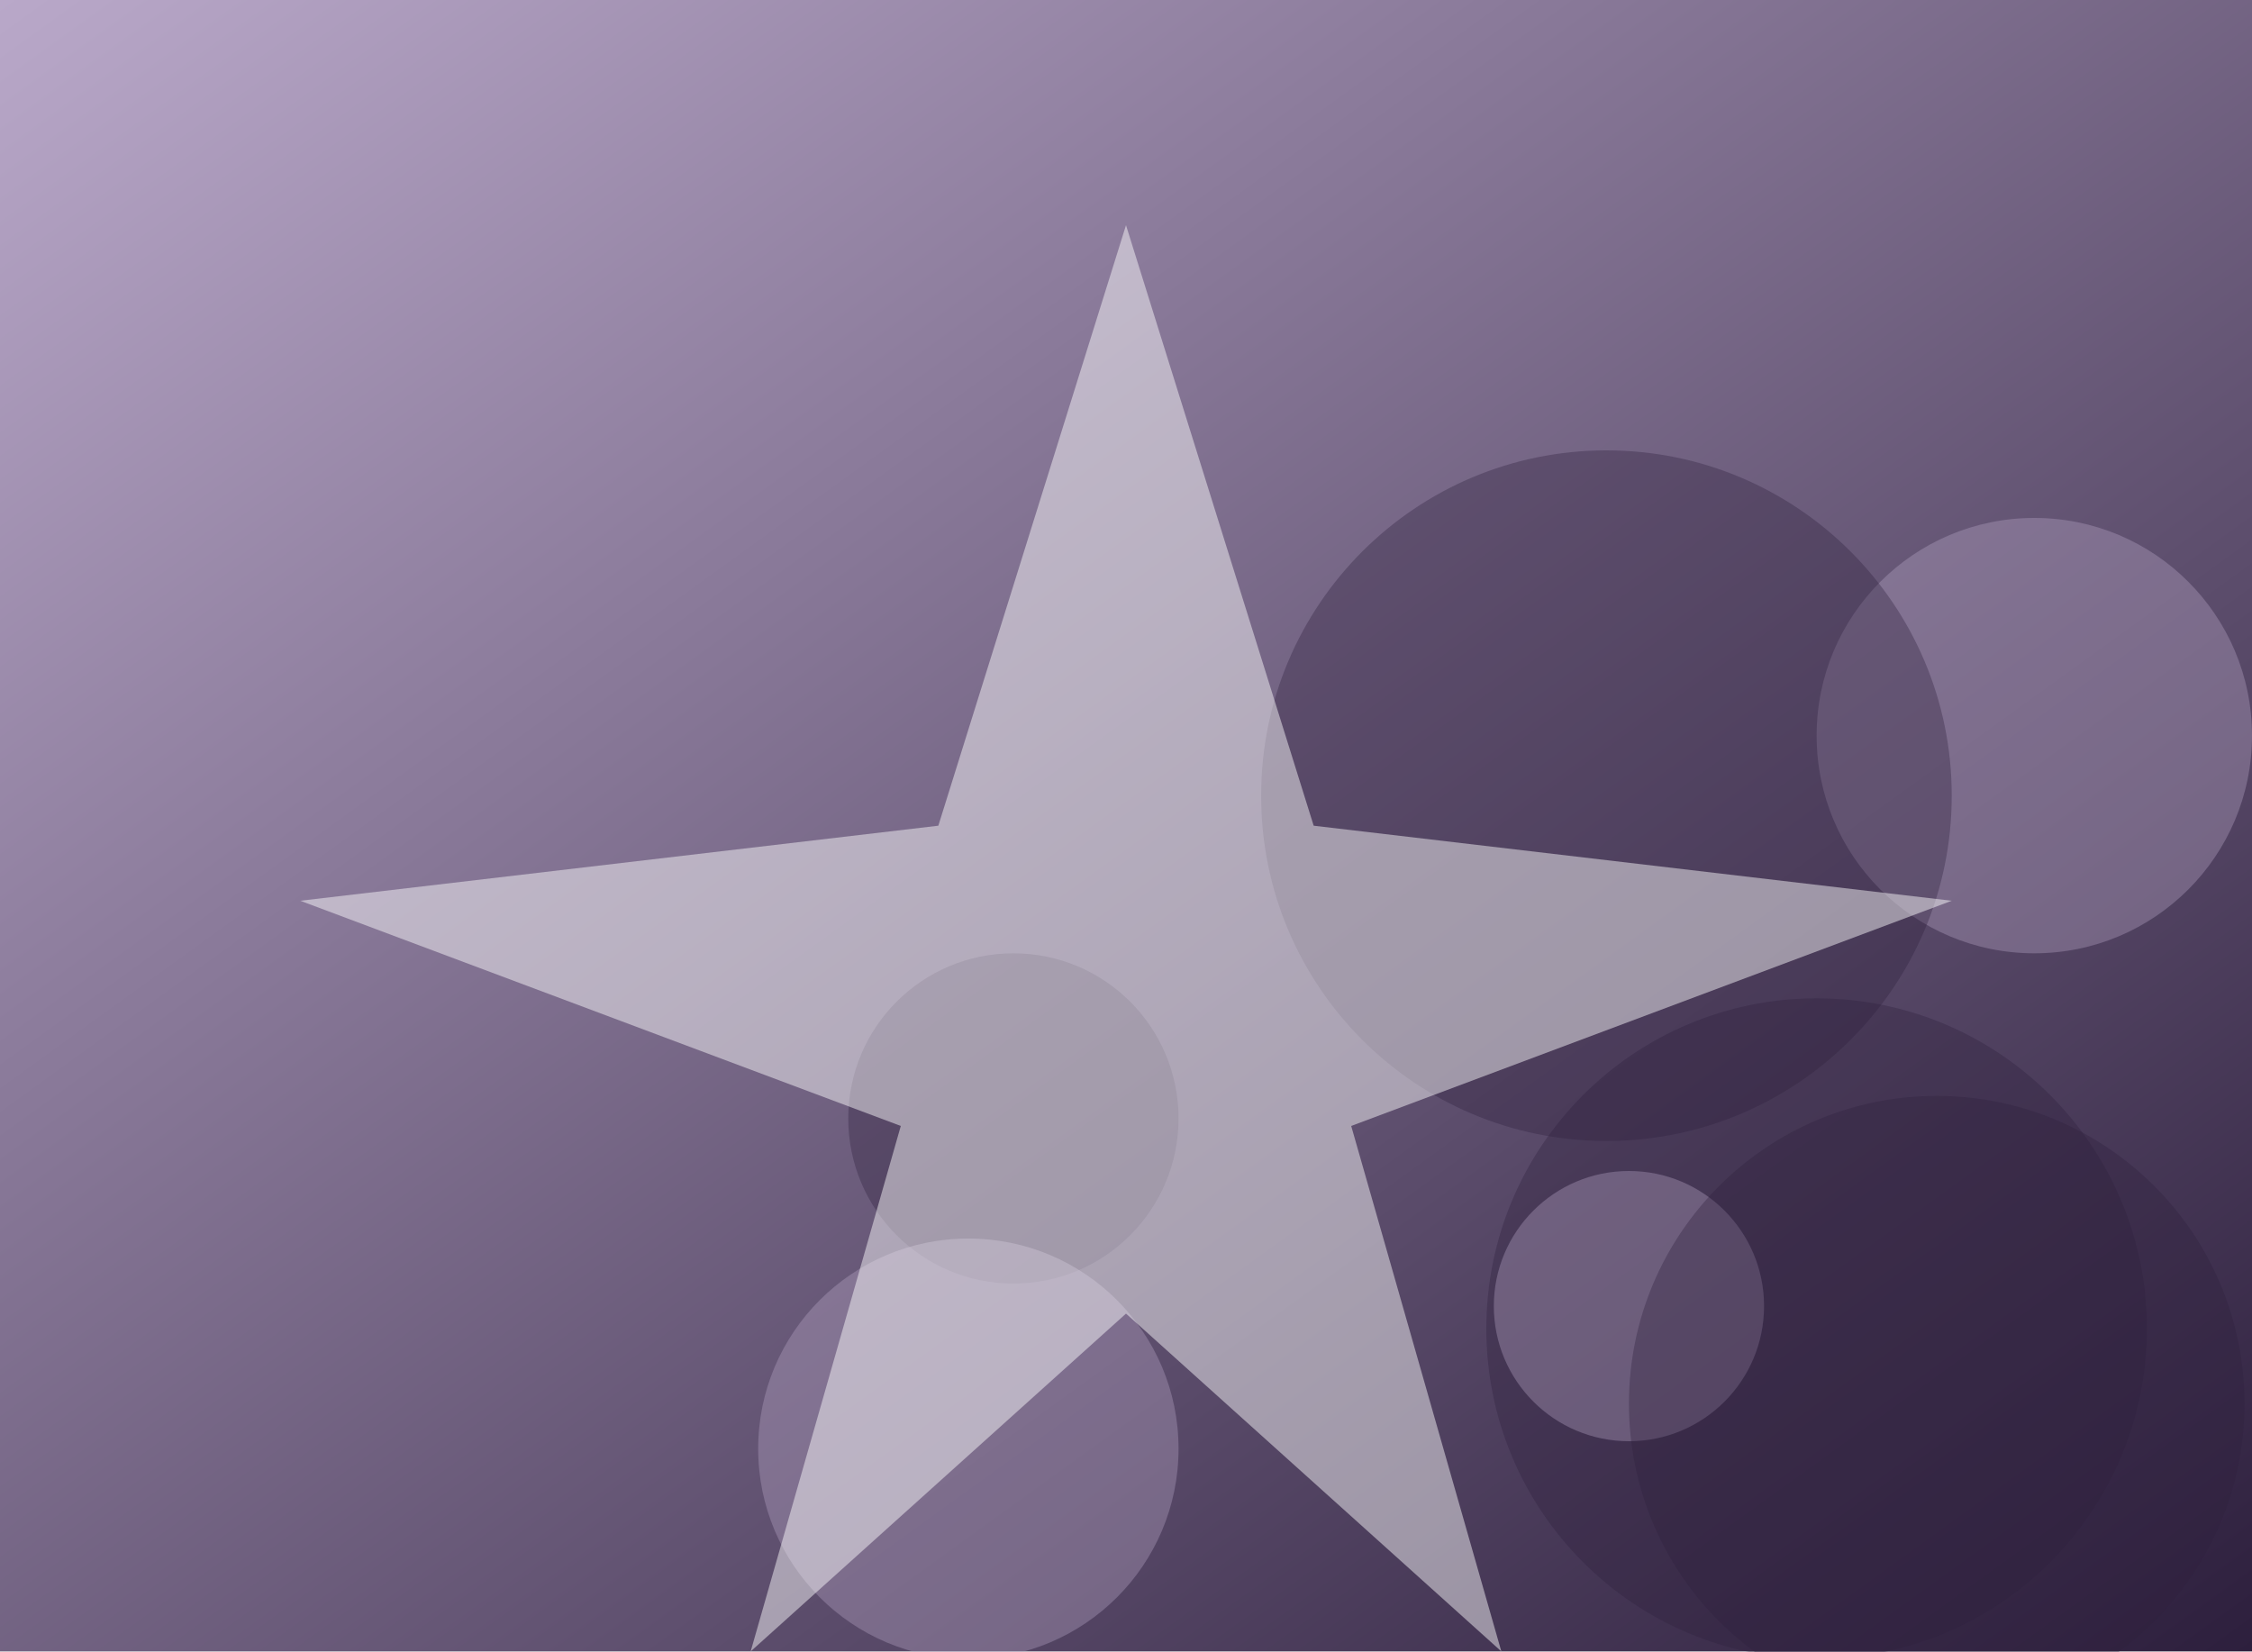
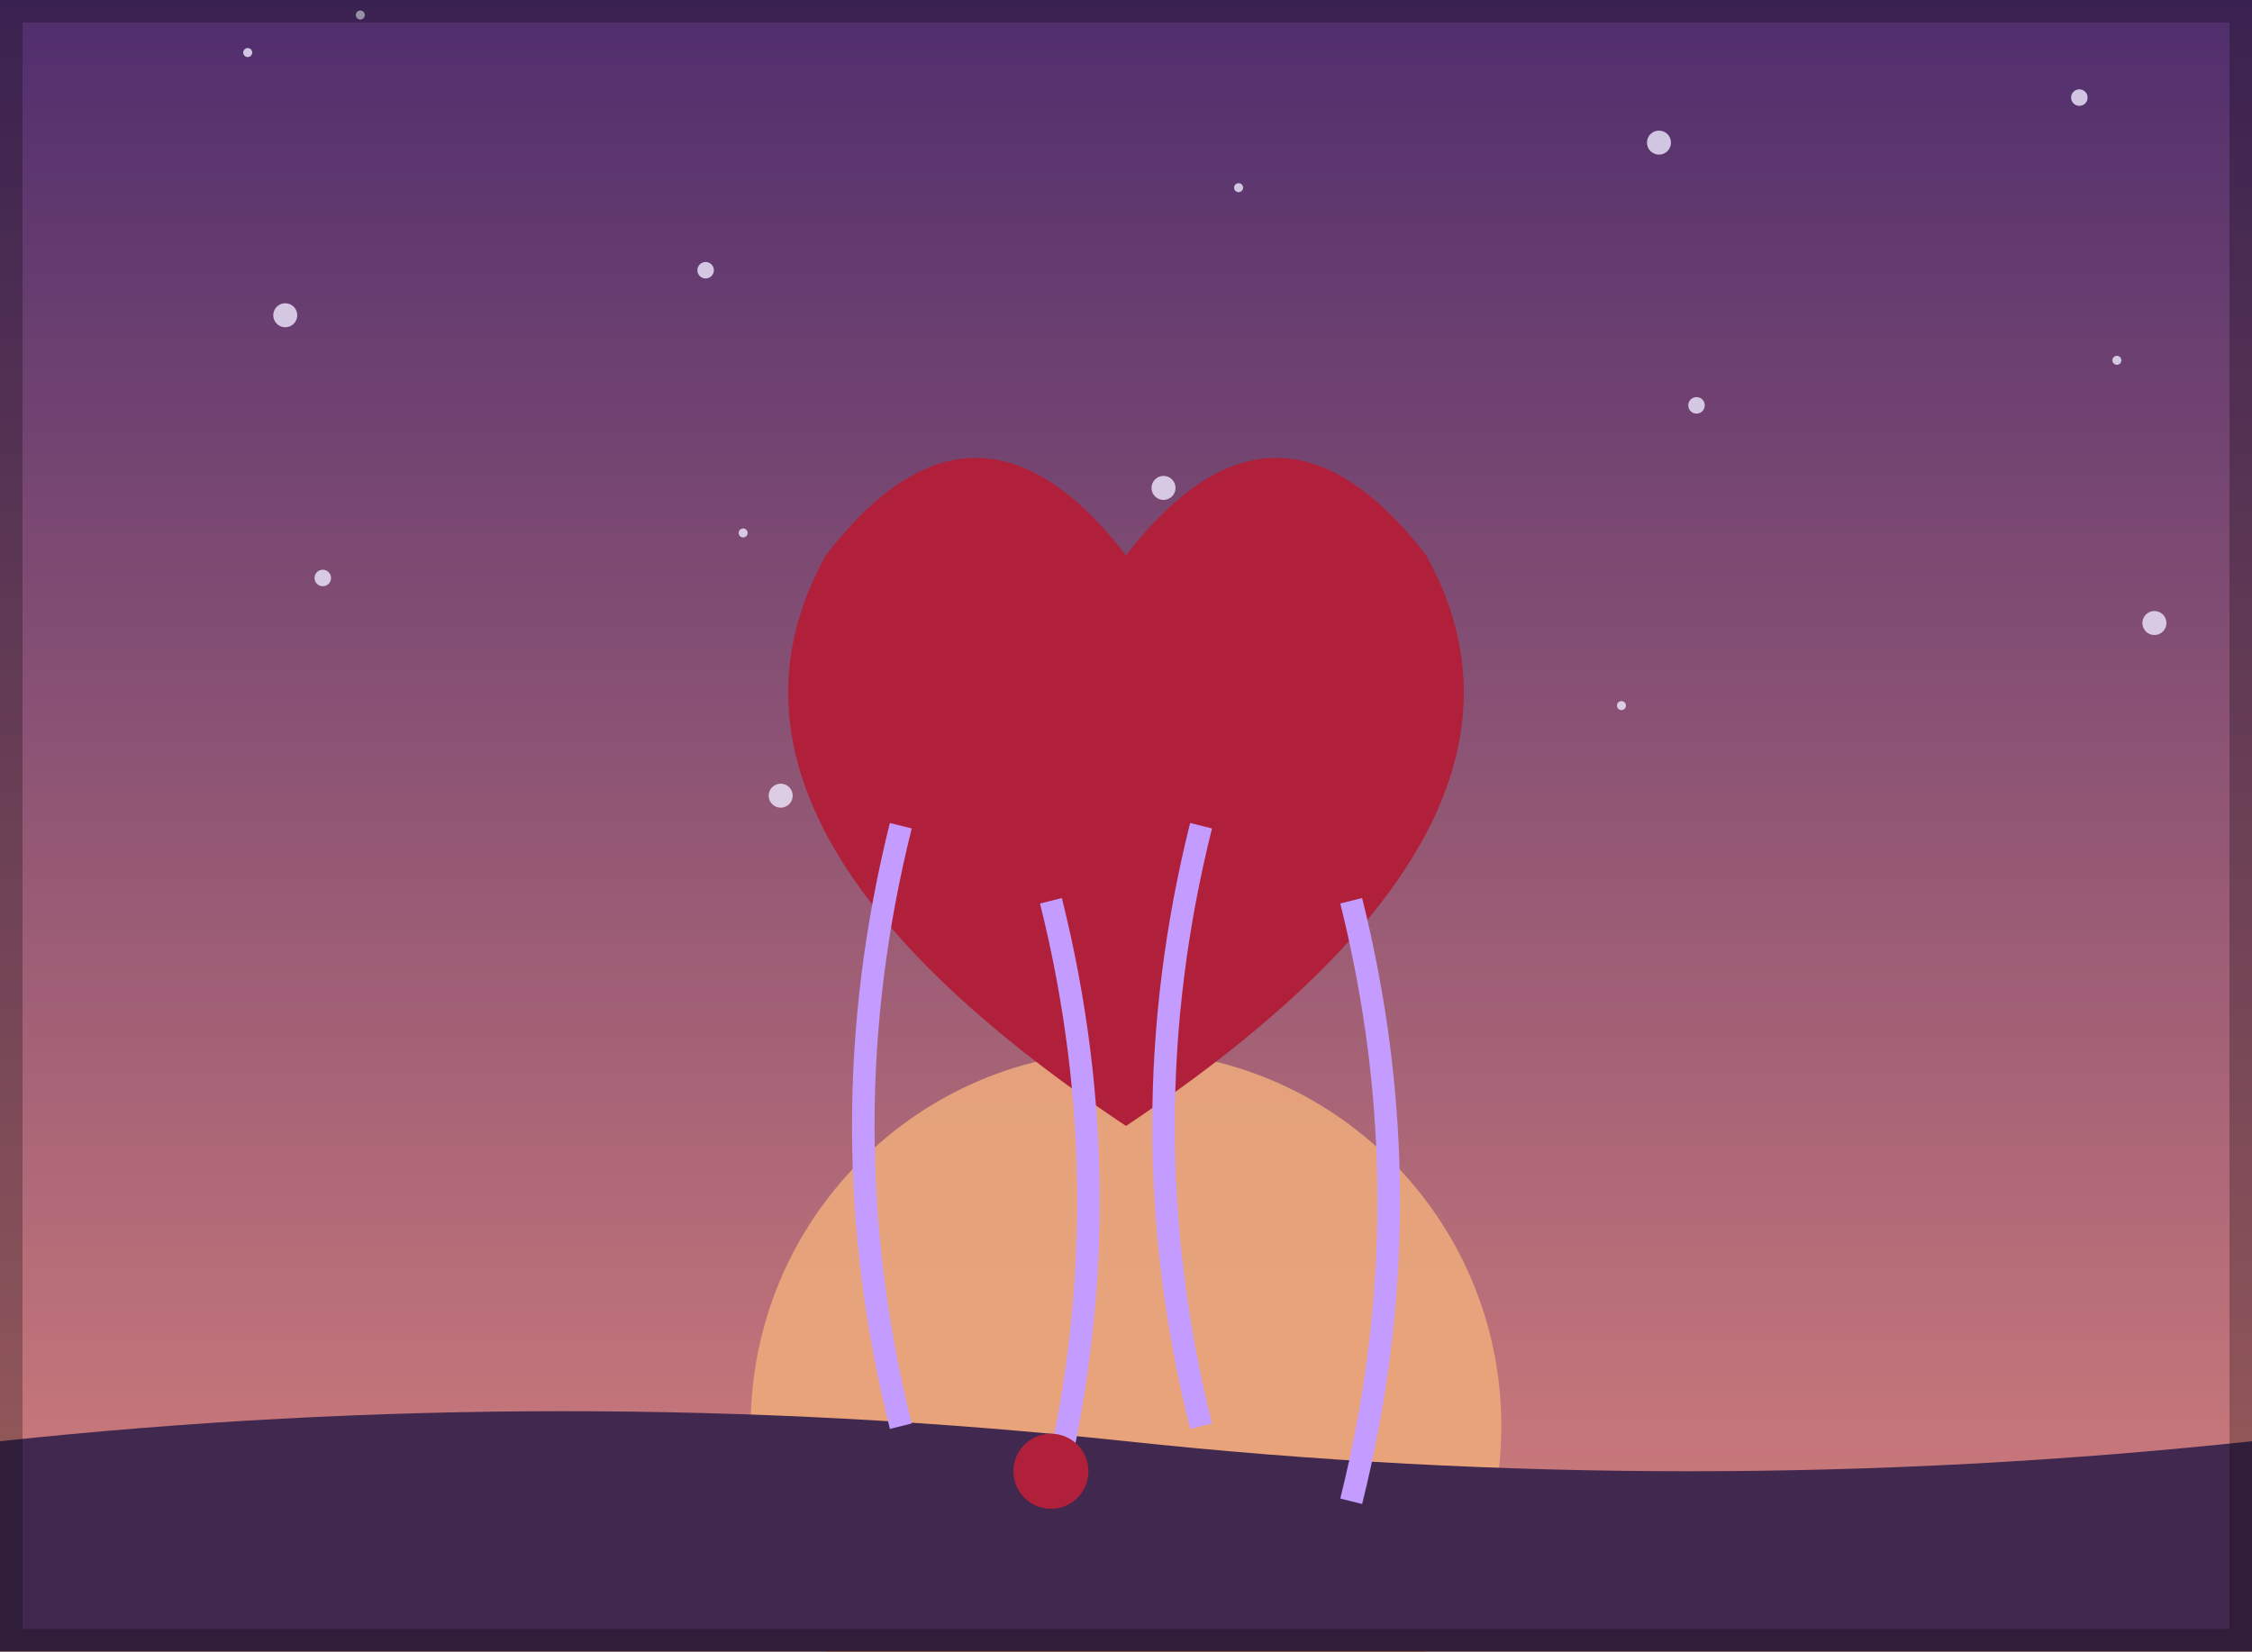
<svg xmlns="http://www.w3.org/2000/svg" viewBox="0 0 300 220">
  <defs>
-     <linearGradient id="g" x1="0" y1="0" x2="1" y2="1">
-       <stop offset="0" stop-color="#b9a8c9" />
-       <stop offset="1" stop-color="#2d1f3d" />
+     <linearGradient id="s" x1="0" y1="0" x2="0" y2="1">
+       <stop offset="0" stop-color="#4a2a5a" />
+       <stop offset="1" stop-color="#e2876a" />
    </linearGradient>
  </defs>
-   <rect width="300" height="220" fill="url(#g)" />
-   <circle cx="242" cy="177" r="44" fill="#2d1f3d" opacity="0.35" />
-   <circle cx="271" cy="98" r="29" fill="#b9a8c9" opacity="0.35" />
-   <circle cx="135" cy="149" r="22" fill="#2d1f3d" opacity="0.35" />
-   <circle cx="217" cy="174" r="18" fill="#b9a8c9" opacity="0.35" />
-   <circle cx="258" cy="187" r="41" fill="#2d1f3d" opacity="0.35" />
-   <circle cx="129" cy="193" r="28" fill="#b9a8c9" opacity="0.35" />
-   <circle cx="214" cy="106" r="46" fill="#2d1f3d" opacity="0.35" />
-   <path d="M150 30 L175 110 L260 120 L180 150 L200 220 L150 175 L100 220 L120 150 L40 120 L125 110 Z" fill="#fff7" />
+   <rect width="300" height="220" fill="url(#s)" />
+   <circle cx="150" cy="190" r="50" fill="#ffb86a" opacity=".85" />
+   <circle cx="33" cy="7" r="0.6" fill="#fff" opacity=".8" />
+   <circle cx="94" cy="36" r="1.1" fill="#fff" opacity=".8" />
+   <circle cx="155" cy="65" r="1.6" fill="#fff" opacity=".8" />
+   <circle cx="216" cy="94" r="0.6" fill="#fff" opacity=".8" />
+   <circle cx="277" cy="13" r="1.1" fill="#fff" opacity=".8" />
+   <circle cx="38" cy="42" r="1.6" fill="#fff" opacity=".8" />
+   <circle cx="99" cy="71" r="0.6" fill="#fff" opacity=".8" />
+   <circle cx="160" cy="100" r="1.1" fill="#fff" opacity=".8" />
+   <circle cx="221" cy="19" r="1.6" fill="#fff" opacity=".8" />
+   <circle cx="282" cy="48" r="0.6" fill="#fff" opacity=".8" />
+   <circle cx="43" cy="77" r="1.1" fill="#fff" opacity=".8" />
+   <circle cx="104" cy="106" r="1.6" fill="#fff" opacity=".8" />
+   <circle cx="165" cy="25" r="0.6" fill="#fff" opacity=".8" />
+   <circle cx="226" cy="54" r="1.1" fill="#fff" opacity=".8" />
+   <circle cx="287" cy="83" r="1.6" fill="#fff" opacity=".8" />
+   <circle cx="48" cy="2" r="0.6" fill="#fff" opacity=".8" />
+   <path d="M0 192 Q75 184 150 192 T300 192 V220 H0Z" fill="#3a2338" />
+   <rect width="300" height="220" fill="#7a4aff" opacity=".12" />
+   <g>
+     <path d="M150 150 q-60 -40 -40 -76 q20 -26 40 0 q20 -26 40 0 q20 36 -40 76z" fill="#b0203a" />
+     <path d="M120 110 q-10 40 0 80" stroke="#c49bff" stroke-width="3" fill="none" />
+     <path d="M140 120 q10 40 0 80" stroke="#c49bff" stroke-width="3" fill="none" />
+     <path d="M160 110 q-10 40 0 80" stroke="#c49bff" stroke-width="3" fill="none" />
+     <path d="M180 120 q10 40 0 80" stroke="#c49bff" stroke-width="3" fill="none" />
+     <circle cx="140" cy="196" r="5" fill="#b0203a" />
+   </g>
+   <rect width="300" height="220" fill="none" stroke="#0004" stroke-width="6" />
</svg>
